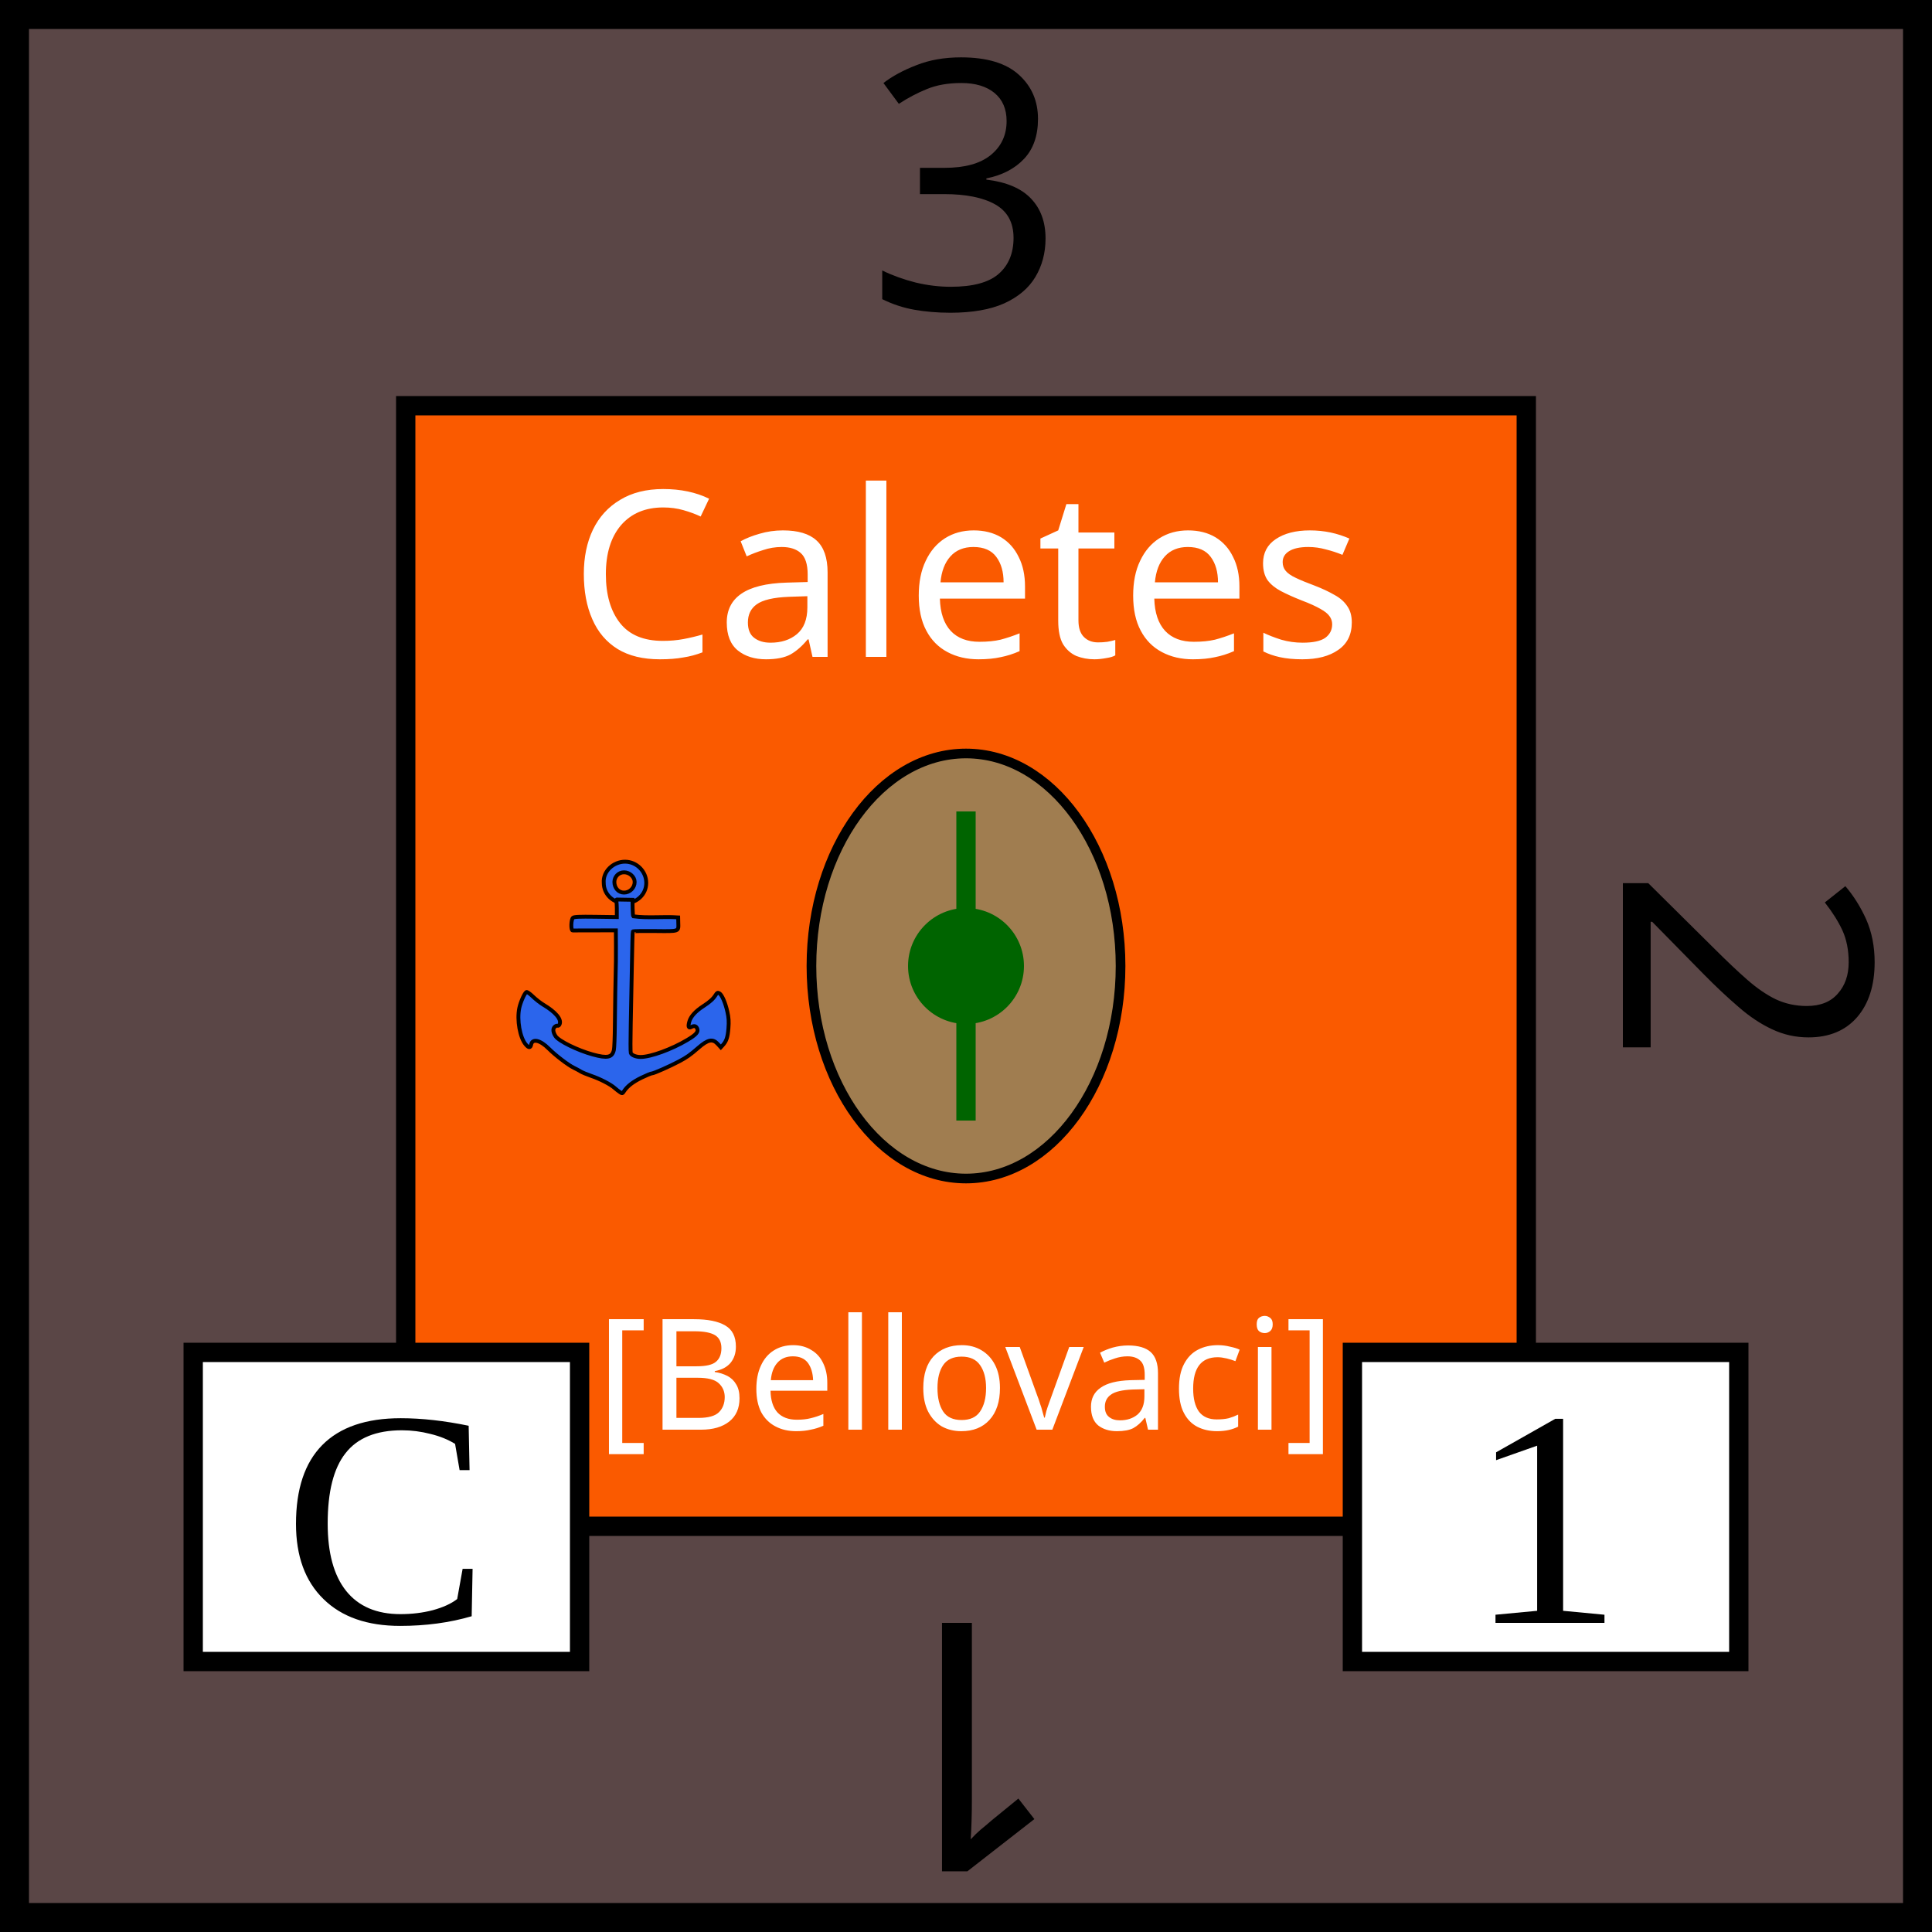
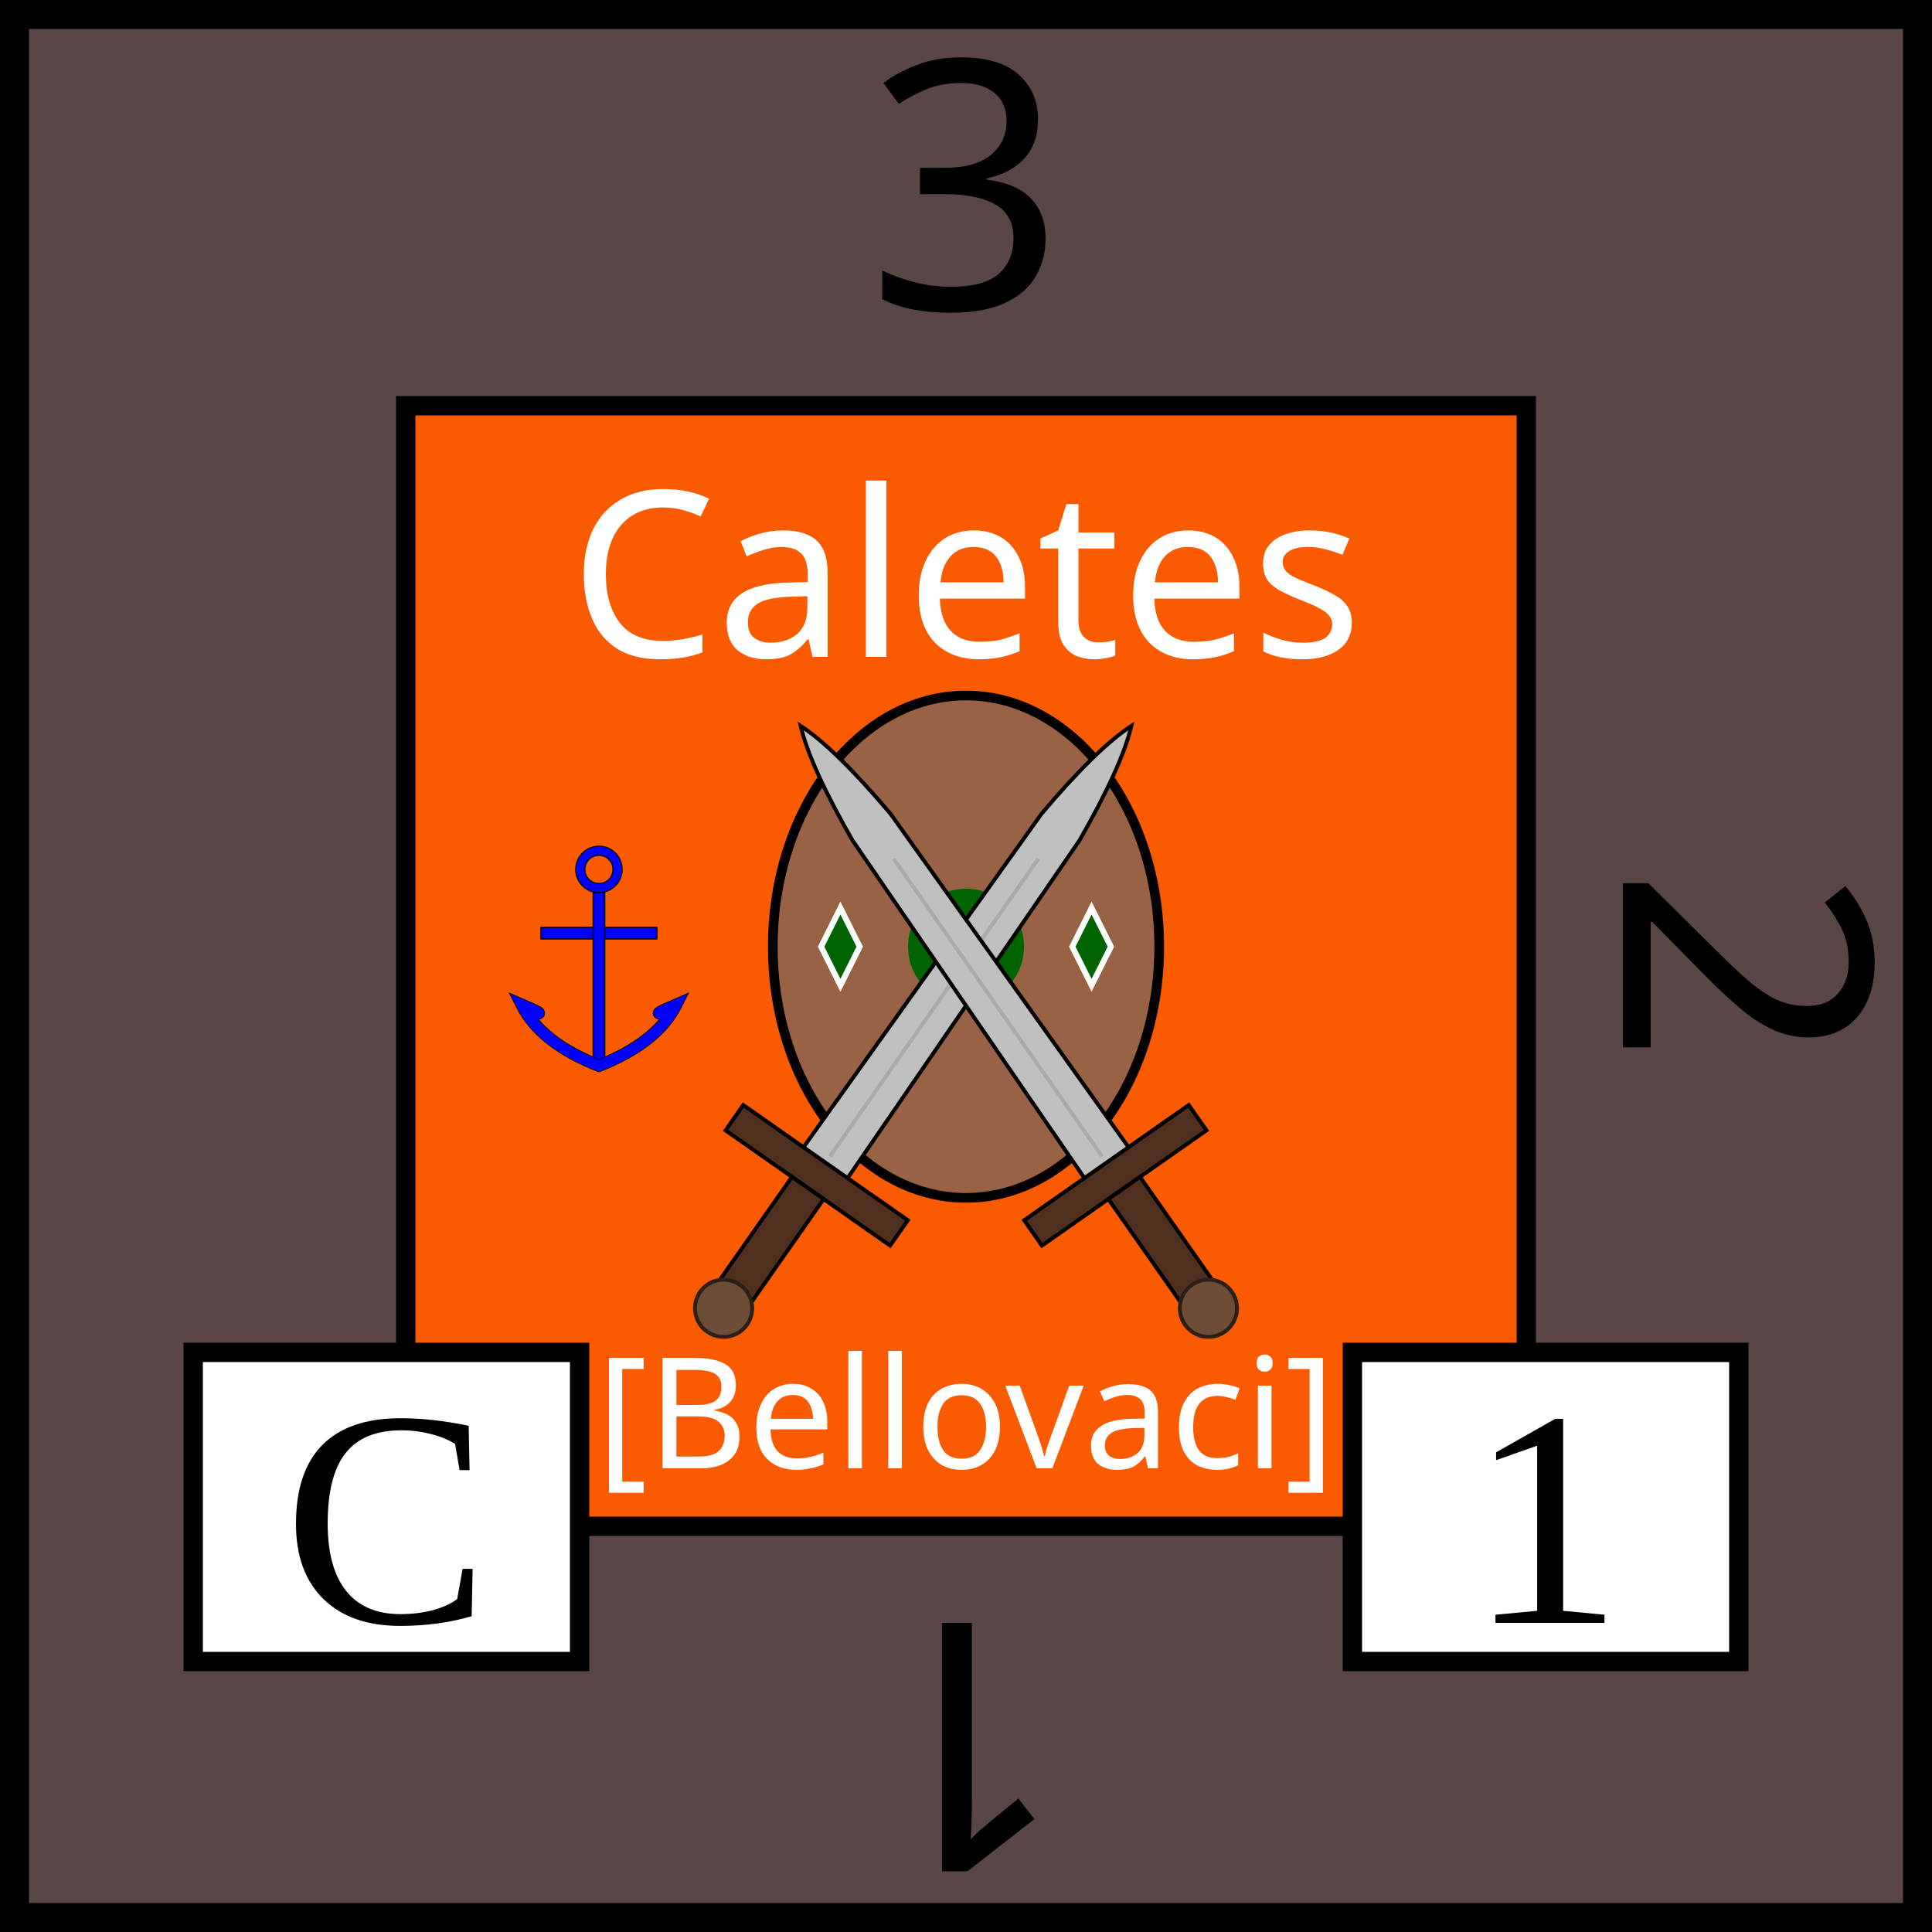
<svg xmlns="http://www.w3.org/2000/svg" xmlns:xlink="http://www.w3.org/1999/xlink" viewBox="0 0 100 100" width="100" height="100">
  <defs>
-     <g id="anchor" transform="scale(0.05)" stroke="black" fill="#2B65EC" stroke-width="4">
-       <path d="M 127 32 C 115 32 104 42 105 54 C 105 66 115 75 127 75 C 139 75 149 66 149 54 C 149 42 139 32 127 32 z M 126 43 C 132 43 137 48 137 53 C 137 59 132 64 126 64 C 120 64 116 59 116 53 C 116 48 120 43 126 43 z " />
-       <path d="M118.537,71.179c-1.053-0.019,0,2.075,0,9.084v9.084l-21.881-0.306   c-17.203-0.24-22.227-0.018-23.5,1.038c-2.036,1.689-2.356,13.078-0.369,13.135l44.75-0.104c0.05,10.689,0.189,21.379,0.053,32.069   c-0.504,22.08-0.892,44.162-1.097,66.247c-0.09,11.96-0.545,23.436-1.011,25.5c-1.754,7.78-6.661,8.837-21.785,4.691   c-15.729-4.312-35.264-13.896-38.552-18.913c-2.614-3.99-3.022-7.41-1.133-9.498c0.942-1.041,2.342-1.65,3.112-1.355   c0.851,0.326,1.746-0.386,2.284-1.817c1.893-5.04-4.426-12.489-16.872-19.89c-3.025-1.799-7.975-5.662-11-8.584   c-3.174-3.066-5.973-5.012-6.619-4.598c-2.009,1.287-6.12,10.584-7.383,16.697c-2.539,12.288,0.683,30.421,6.668,37.535   c3.16,3.756,4.923,3.788,5.659,0.105c1.298-6.49,9.375-4.617,18.174,4.211c6.964,6.988,20.225,17.118,26,19.862   c2.2,1.045,5.35,2.744,7,3.776c1.65,1.031,6.6,3.107,11,4.611c9.218,3.153,20.012,8.735,24.287,12.56   c1.624,1.452,4.076,3.378,5.45,4.277c2.403,1.575,2.562,1.538,4.194-0.954c3.399-5.188,9.264-9.729,18.146-14.049   c4.992-2.43,9.828-4.416,10.744-4.416c1.949,0,18.395-7.275,28.301-12.521c7.764-4.11,11.26-6.587,19.934-14.121   c9.791-8.505,14.745-9.466,19.884-3.856l3.208,3.503l2.061-2.253c3.727-4.075,5.098-8.172,5.818-17.383   c0.551-7.043,0.316-10.867-1.037-16.98c-2.142-9.658-5.73-17.913-8.414-19.35c-1.695-0.906-2.271-0.645-3.72,1.693   c-2.519,4.065-6.036,7.262-12.812,11.642c-8.113,5.244-13.01,10.649-14.516,16.026c-1.453,5.193-0.791,7.079,1.968,5.603   c3.01-1.611,4.971-1.172,6.13,1.374c1.633,3.582-0.819,6.465-10.299,12.104c-16.191,9.631-37.9,17.52-48.216,17.52   c-4.868,0-9.438-1.883-10.171-4.189c-0.353-1.112-0.371-14.237-0.04-29.166c0.331-14.93,0.866-42.664,1.189-61.633   c0.323-18.969,0.739-34.734,0.925-35.034c0.186-0.299,10.497-0.45,22.916-0.334c25.764,0.24,24.408,0.724,24.195-8.643l-0.125-5.5   c-15.387-1.079-31.138,0.942-46.46-1.126c-0.289-0.29-0.592-3.854-0.672-7.92l-0.146-9.167L118.537,71.179z" />
+     <g id="anchor">
+       <circle cx="50" cy="20" r="6" fill="blue" stroke-width=".3" stroke="black" />
+       <circle cx="50" cy="20" r="4.5" fill="rgb(250,90,0)" stroke-width="2" stroke="blue" />
+       <circle cx="50" cy="20" r="3.7" fill="none" stroke-width=".3" stroke="black" />
+       <rect x="35" y="35" width="30" height="3" fill="blue" stroke="black" stroke-width=".3" />
+       <rect x="48.5" y="26" width="3" height="44" fill="blue" stroke="black" stroke-width=".3" />
+       <g id="flukes">
+         <path id="fluke-border" d="             M 50.5 71             Q 35 65 30 55             Q 37 58 33 57             M 49.5 71             Q 65 65 70 55             Q 63 58 67 57           " fill="none" stroke="black" stroke-width="3.2" />
+         <path id="fluke" d="             M 50.5 71             Q 35 65 30 55             Q 37 58 33 57             M 49.5 71             Q 65 65 70 55             Q 63 58 67 57           " fill="none" stroke="blue" stroke-width="2.8" />
+       </g>
    </g>
  </defs>
  <rect id="background" fill="rgb(90,70,70)" height="100" width="100" stroke="black" stroke-width="3" />
  <g id="tribe" text-anchor="middle" font-size="12" font-family="Papyrus">
    <rect x="21" y="21" width="58" height="58" fill="rgb(250,90,0)" stroke="black" />
    <text x="50" y="34" fill="white">Caletes</text>
-     <ellipse id="shield" cx="50" cy="50" rx="8" ry="11" fill="rgb(160,125,80)" stroke="black" stroke-width="0.5" />
-     <circle cx="50" cy="50" r="3" fill="darkgreen" />
-     <line x1="50" y1="42" x2="50" y2="58" stroke="darkgreen" />
-     <use x="26" y="43" xlink:href="#anchor" />
-     <text x="50" y="74" font-size="8" fill="white">[Bellovaci]</text>
+     <ellipse id="shield" cx="50" cy="49" rx="10" ry="13" fill="#996244" stroke="black" stroke-width="0.5" />
+     <circle cx="50" cy="49" r="3" fill="darkgreen" />
+     <polygon points="43.5,47 42.5,49 43.5,51 44.5,49 43.5,47" fill="darkgreen" stroke-width="0.3" stroke="white" />
+     <polygon points="56.5,47 57.5,49 56.5,51 55.5,49 56.5,47" fill="darkgreen" stroke-width="0.3" stroke="white" />
+     <use xlink:href="#anchor" transform="scale(0.20) translate(105,205)" />
+     <text x="50" y="76" font-size="8" fill="white">[Bellovaci]</text>
  </g>
+   <g id="sword" transform="scale(0.4) translate(68, 28) rotate(35, -34, 80)">
+     <path d="         M 47 20         Q 48 9 50 4         Q 52 9 53 20         L 53.5 75         L 46.5 75         Z       " fill="silver" stroke="black" stroke-width="0.5" />
+     <line x1="50" y1="25" x2="50" y2="72" stroke="darkgrey" stroke-width="0.5" />
+     <rect x="37" y="73" width="26" height="4" fill="#4f301f" stroke="black" stroke-width="0.5" />
+     <rect x="47.5" y="77" width="5" height="20" fill="#4f301f" stroke="black" stroke-width="0.5" />
+     <circle cx="50" cy="96" r="3.7" fill="#6d4d36" stroke="#2c1f16" stroke-width="0.5" />
+   </g>
+   <use href="#sword" transform="scale(-1,1) translate(-100,0)" />
  <g id="attributes" text-anchor="middle" font-size="16">
    <rect id="initiative" x="10" y="70" height="16" width="20" fill="white" stroke="black" />
    <text x="20" y="84">C</text>
    <rect id="firepower" x="70" y="70" height="16" width="20" fill="white" stroke="black" />
    <text x="80" y="84">1</text>
  </g>
  <g id="strength" text-anchor="middle" font-family="Papyrus" font-size="18">
    <text x="50" y="16">3</text>
    <text x="50" y="16" transform="rotate(90,50,50)">2</text>
    <text x="50" y="16" transform="rotate(180,50,50)">1</text>
  </g>
</svg>
